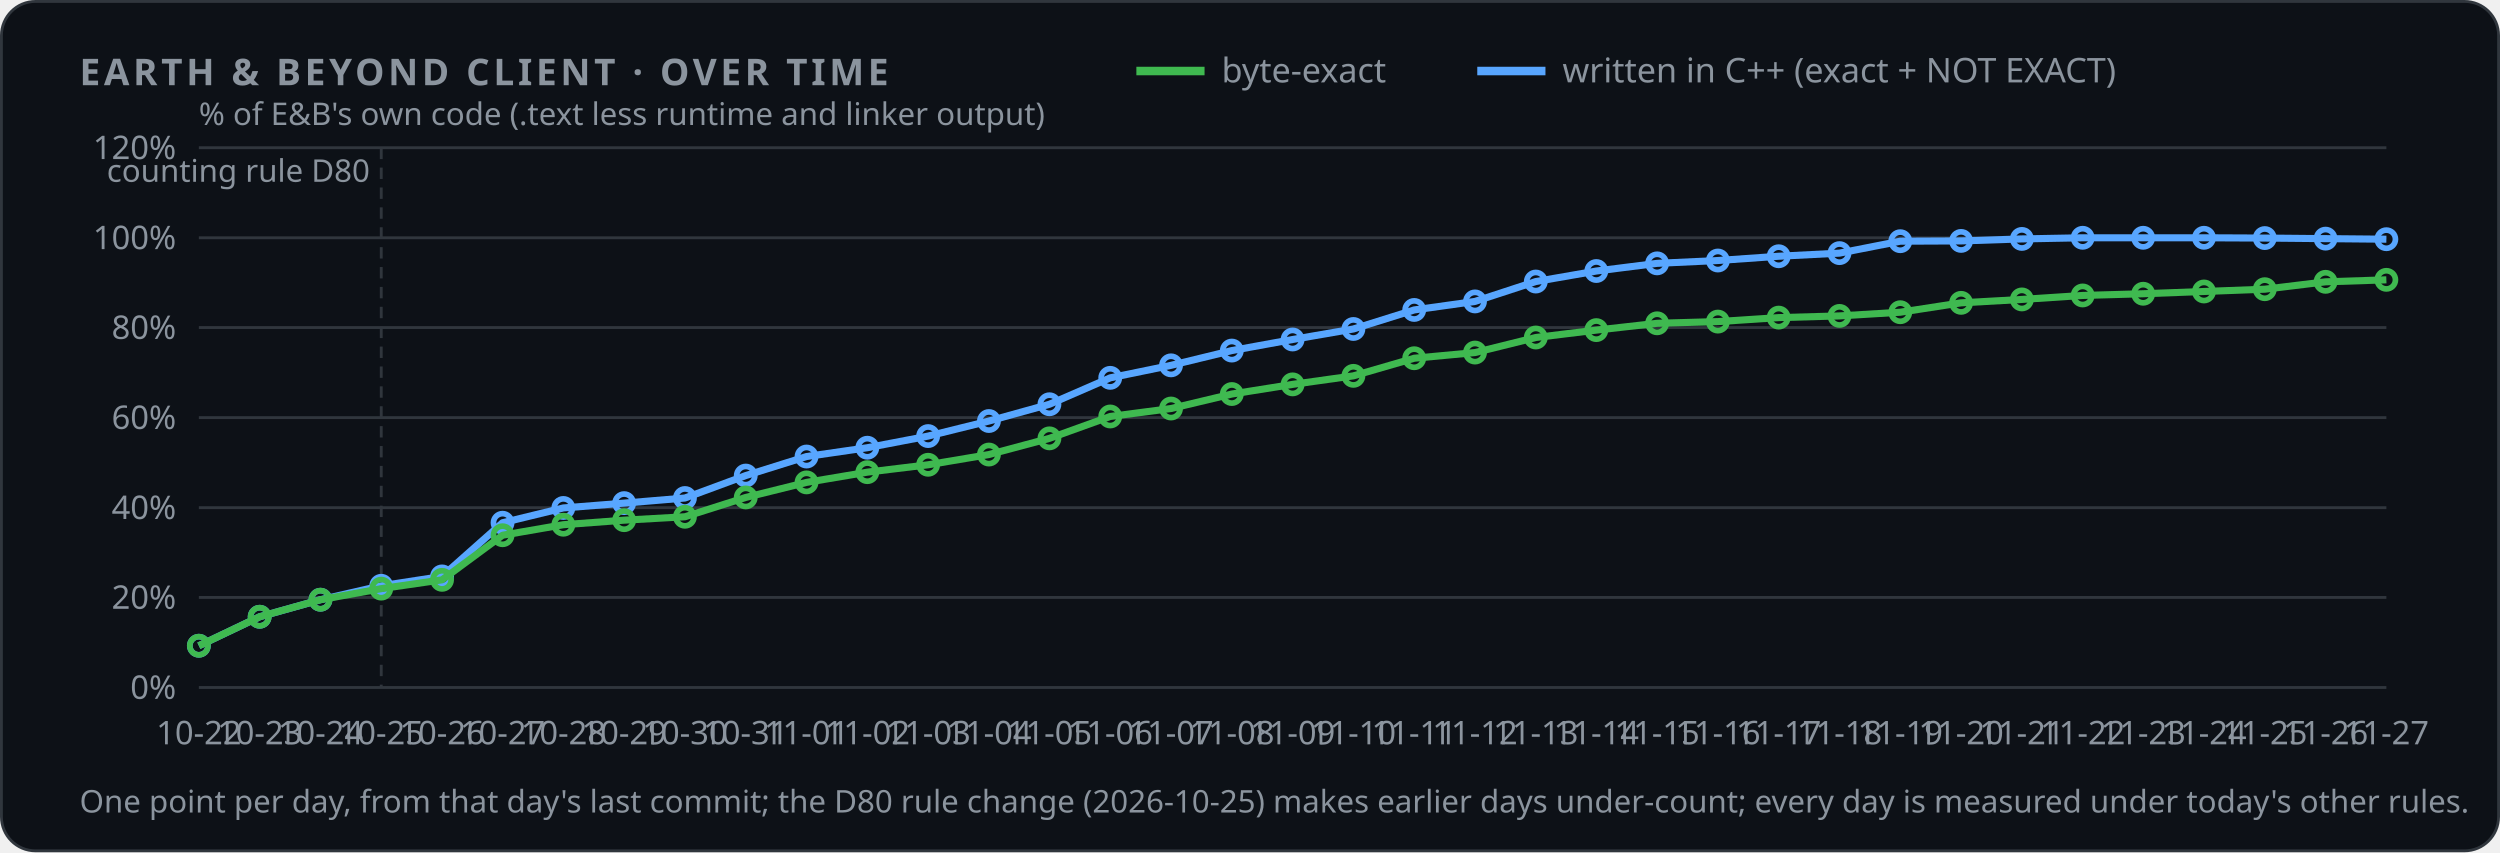
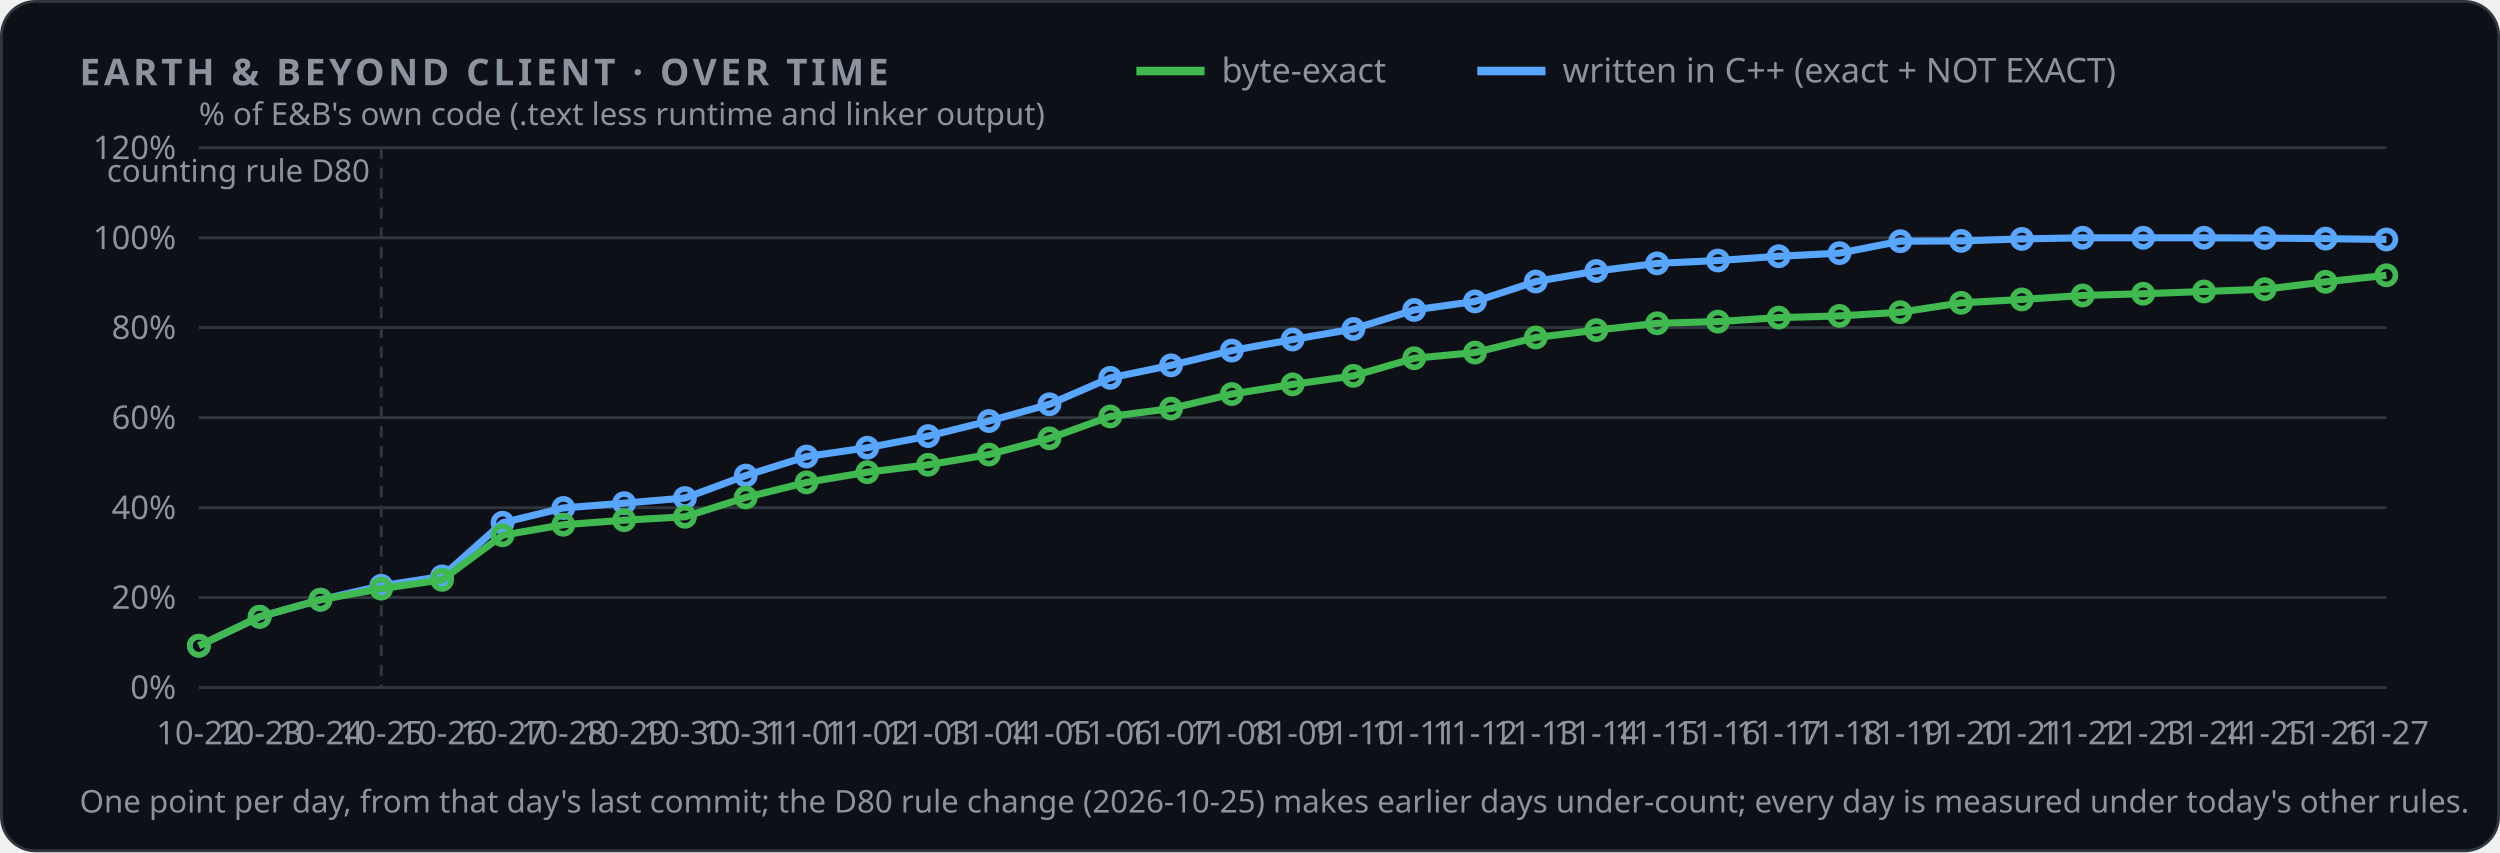
<svg xmlns="http://www.w3.org/2000/svg" width="880" height="300" viewBox="0 0 880 300" role="img" aria-labelledby="title desc">
  <style>
    .card { fill: #0d1117; stroke: #30363d; } .strong { fill: #f0f6fc; } .muted { fill: #8b949e; }
    .grid { stroke: #30363d; } .up { fill: #3fb950; } .down { fill: #f85149; }
    .s-exact { fill: #3fb950; } .s-notexact { fill: #d29922; } .s-stub { fill: #a371f7; }
    .s-third { fill: #238636; } .s-linker { fill: #1b4d2b; } .s-unattr { fill: #30363d; }
    .l-exact { stroke: #3fb950; } .l-written { stroke: #58a6ff; }
    @media (prefers-color-scheme: light) {
      .card { fill: #ffffff; stroke: #d0d7de; } .strong { fill: #1f2328; } .muted { fill: #59636e; }
      .grid { stroke: #d0d7de; } .up { fill: #1a7f37; } .down { fill: #cf222e; }
      .s-exact { fill: #1a7f37; } .s-third { fill: #4ac26b; } .s-linker { fill: #aceebb; } .s-unattr { fill: #d0d7de; }
      .l-exact { stroke: #1a7f37; } .l-written { stroke: #0969da; }
    }
  </style>
  <rect class="card" x="0.5" y="0.5" width="879" height="299" rx="12" />
  <g font-family="-apple-system,BlinkMacSystemFont,'Segoe UI','Noto Sans',Helvetica,Arial,sans-serif">
    <text x="28" y="30" class="muted" font-size="13" font-weight="600" letter-spacing="1.3">EARTH &amp; BEYOND CLIENT · OVER TIME</text>
    <line x1="400" x2="424" y1="25" y2="25" class="l-exact" stroke-width="3" />
    <text x="430" y="29" class="muted" font-size="12">byte-exact</text>
    <line x1="520" x2="544" y1="25" y2="25" class="l-written" stroke-width="3" />
    <text x="550" y="29" class="muted" font-size="12">written in C++ (exact + NOT EXACT)</text>
    <text x="70" y="44" class="muted" font-size="11">% of E&amp;B's own code (.text less runtime and linker output)</text>
    <line x1="70" x2="840" y1="242.0" y2="242.0" class="grid" />
    <text x="62" y="246.0" class="muted" font-size="11.5" text-anchor="end">0%</text>
    <line x1="70" x2="840" y1="210.3" y2="210.3" class="grid" />
    <text x="62" y="214.3" class="muted" font-size="11.5" text-anchor="end">20%</text>
    <line x1="70" x2="840" y1="178.7" y2="178.7" class="grid" />
    <text x="62" y="182.7" class="muted" font-size="11.5" text-anchor="end">40%</text>
    <line x1="70" x2="840" y1="147.0" y2="147.0" class="grid" />
    <text x="62" y="151.0" class="muted" font-size="11.5" text-anchor="end">60%</text>
    <line x1="70" x2="840" y1="115.3" y2="115.3" class="grid" />
    <text x="62" y="119.3" class="muted" font-size="11.5" text-anchor="end">80%</text>
    <line x1="70" x2="840" y1="83.7" y2="83.7" class="grid" />
    <text x="62" y="87.7" class="muted" font-size="11.5" text-anchor="end">100%</text>
    <line x1="70" x2="840" y1="52.0" y2="52.0" class="grid" />
    <text x="62" y="56.0" class="muted" font-size="11.5" text-anchor="end">120%</text>
    <text x="70.0" y="262" class="muted" font-size="11.5" text-anchor="middle">10-22</text>
    <text x="91.4" y="262" class="muted" font-size="11.5" text-anchor="middle">10-23</text>
    <text x="112.8" y="262" class="muted" font-size="11.5" text-anchor="middle">10-24</text>
    <text x="134.2" y="262" class="muted" font-size="11.5" text-anchor="middle">10-25</text>
    <text x="155.6" y="262" class="muted" font-size="11.5" text-anchor="middle">10-26</text>
    <text x="176.9" y="262" class="muted" font-size="11.5" text-anchor="middle">10-27</text>
    <text x="198.3" y="262" class="muted" font-size="11.5" text-anchor="middle">10-28</text>
    <text x="219.7" y="262" class="muted" font-size="11.5" text-anchor="middle">10-29</text>
    <text x="241.1" y="262" class="muted" font-size="11.5" text-anchor="middle">10-30</text>
    <text x="262.5" y="262" class="muted" font-size="11.5" text-anchor="middle">10-31</text>
    <text x="283.9" y="262" class="muted" font-size="11.5" text-anchor="middle">11-01</text>
    <text x="305.3" y="262" class="muted" font-size="11.5" text-anchor="middle">11-02</text>
    <text x="326.7" y="262" class="muted" font-size="11.5" text-anchor="middle">11-03</text>
    <text x="348.1" y="262" class="muted" font-size="11.5" text-anchor="middle">11-04</text>
    <text x="369.4" y="262" class="muted" font-size="11.5" text-anchor="middle">11-05</text>
    <text x="390.8" y="262" class="muted" font-size="11.5" text-anchor="middle">11-06</text>
    <text x="412.2" y="262" class="muted" font-size="11.5" text-anchor="middle">11-07</text>
    <text x="433.6" y="262" class="muted" font-size="11.5" text-anchor="middle">11-08</text>
    <text x="455.0" y="262" class="muted" font-size="11.5" text-anchor="middle">11-09</text>
    <text x="476.4" y="262" class="muted" font-size="11.5" text-anchor="middle">11-10</text>
    <text x="497.8" y="262" class="muted" font-size="11.5" text-anchor="middle">11-11</text>
    <text x="519.2" y="262" class="muted" font-size="11.5" text-anchor="middle">11-12</text>
    <text x="540.6" y="262" class="muted" font-size="11.5" text-anchor="middle">11-13</text>
    <text x="561.9" y="262" class="muted" font-size="11.5" text-anchor="middle">11-14</text>
    <text x="583.3" y="262" class="muted" font-size="11.5" text-anchor="middle">11-15</text>
    <text x="604.7" y="262" class="muted" font-size="11.5" text-anchor="middle">11-16</text>
    <text x="626.1" y="262" class="muted" font-size="11.5" text-anchor="middle">11-17</text>
    <text x="647.5" y="262" class="muted" font-size="11.5" text-anchor="middle">11-18</text>
    <text x="668.9" y="262" class="muted" font-size="11.5" text-anchor="middle">11-19</text>
    <text x="690.3" y="262" class="muted" font-size="11.5" text-anchor="middle">11-20</text>
    <text x="711.7" y="262" class="muted" font-size="11.5" text-anchor="middle">11-21</text>
    <text x="733.1" y="262" class="muted" font-size="11.5" text-anchor="middle">11-22</text>
    <text x="754.4" y="262" class="muted" font-size="11.5" text-anchor="middle">11-23</text>
    <text x="775.8" y="262" class="muted" font-size="11.5" text-anchor="middle">11-24</text>
    <text x="797.2" y="262" class="muted" font-size="11.5" text-anchor="middle">11-25</text>
    <text x="818.6" y="262" class="muted" font-size="11.5" text-anchor="middle">11-26</text>
    <text x="840.0" y="262" class="muted" font-size="11.5" text-anchor="middle">11-27</text>
    <line x1="134.2" x2="134.2" y1="52" y2="242" class="grid" stroke-dasharray="4 3" />
    <text x="130.2" y="64" class="muted" font-size="11" text-anchor="end">counting rule D80</text>
-     <polyline points="70.0,227.3 91.4,217.1 112.8,211.1 134.2,206.2 155.6,202.9 176.9,184.0 198.3,178.8 219.7,177.1 241.1,175.3 262.5,167.4 283.9,160.7 305.3,157.6 326.7,153.5 348.1,148.2 369.4,142.3 390.8,133.0 412.2,128.6 433.6,123.4 455.0,119.5 476.4,115.8 497.8,109.1 519.2,106.1 540.6,99.1 561.9,95.4 583.3,92.7 604.7,91.7 626.1,90.2 647.5,89.1 668.9,84.9 690.3,84.8 711.7,84.1 733.1,83.7 754.4,83.7 775.8,83.7 797.2,83.8 818.6,84.0 840.0,84.2" fill="none" class="l-written" stroke-width="2.5" stroke-linejoin="round" />
+     <polyline points="70.0,227.3 91.4,217.1 112.8,211.1 134.2,206.2 155.6,202.9 176.9,184.0 198.3,178.8 219.7,177.1 241.1,175.3 262.5,167.4 283.9,160.7 305.3,157.6 326.7,153.5 348.1,148.2 369.4,142.3 390.8,133.0 412.2,128.6 433.6,123.4 455.0,119.5 476.4,115.8 497.8,109.1 519.2,106.1 540.6,99.1 561.9,95.4 583.3,92.7 604.7,91.7 626.1,90.2 647.5,89.1 668.9,84.9 690.3,84.8 711.7,84.1 733.1,83.7 754.4,83.7 775.8,83.7 797.2,83.8 818.6,84.0 840.0,84.3" fill="none" class="l-written" stroke-width="2.5" stroke-linejoin="round" />
    <circle cx="70.0" cy="227.3" r="3.2" class="l-written" fill="none" stroke-width="2" />
    <circle cx="91.4" cy="217.1" r="3.2" class="l-written" fill="none" stroke-width="2" />
    <circle cx="112.8" cy="211.1" r="3.2" class="l-written" fill="none" stroke-width="2" />
    <circle cx="134.2" cy="206.2" r="3.2" class="l-written" fill="none" stroke-width="2" />
    <circle cx="155.6" cy="202.9" r="3.2" class="l-written" fill="none" stroke-width="2" />
    <circle cx="176.9" cy="184.0" r="3.2" class="l-written" fill="none" stroke-width="2" />
    <circle cx="198.3" cy="178.8" r="3.2" class="l-written" fill="none" stroke-width="2" />
    <circle cx="219.7" cy="177.1" r="3.2" class="l-written" fill="none" stroke-width="2" />
    <circle cx="241.1" cy="175.3" r="3.2" class="l-written" fill="none" stroke-width="2" />
    <circle cx="262.5" cy="167.4" r="3.2" class="l-written" fill="none" stroke-width="2" />
    <circle cx="283.9" cy="160.7" r="3.2" class="l-written" fill="none" stroke-width="2" />
    <circle cx="305.3" cy="157.6" r="3.2" class="l-written" fill="none" stroke-width="2" />
    <circle cx="326.7" cy="153.5" r="3.2" class="l-written" fill="none" stroke-width="2" />
    <circle cx="348.1" cy="148.2" r="3.2" class="l-written" fill="none" stroke-width="2" />
    <circle cx="369.4" cy="142.3" r="3.2" class="l-written" fill="none" stroke-width="2" />
    <circle cx="390.8" cy="133.0" r="3.2" class="l-written" fill="none" stroke-width="2" />
    <circle cx="412.2" cy="128.6" r="3.2" class="l-written" fill="none" stroke-width="2" />
    <circle cx="433.6" cy="123.4" r="3.2" class="l-written" fill="none" stroke-width="2" />
    <circle cx="455.0" cy="119.5" r="3.2" class="l-written" fill="none" stroke-width="2" />
    <circle cx="476.4" cy="115.8" r="3.2" class="l-written" fill="none" stroke-width="2" />
    <circle cx="497.8" cy="109.1" r="3.2" class="l-written" fill="none" stroke-width="2" />
    <circle cx="519.2" cy="106.1" r="3.2" class="l-written" fill="none" stroke-width="2" />
    <circle cx="540.6" cy="99.1" r="3.2" class="l-written" fill="none" stroke-width="2" />
    <circle cx="561.9" cy="95.4" r="3.2" class="l-written" fill="none" stroke-width="2" />
    <circle cx="583.3" cy="92.7" r="3.2" class="l-written" fill="none" stroke-width="2" />
    <circle cx="604.7" cy="91.7" r="3.2" class="l-written" fill="none" stroke-width="2" />
    <circle cx="626.1" cy="90.2" r="3.2" class="l-written" fill="none" stroke-width="2" />
    <circle cx="647.5" cy="89.1" r="3.2" class="l-written" fill="none" stroke-width="2" />
    <circle cx="668.9" cy="84.9" r="3.2" class="l-written" fill="none" stroke-width="2" />
    <circle cx="690.3" cy="84.8" r="3.2" class="l-written" fill="none" stroke-width="2" />
    <circle cx="711.7" cy="84.1" r="3.2" class="l-written" fill="none" stroke-width="2" />
    <circle cx="733.1" cy="83.7" r="3.2" class="l-written" fill="none" stroke-width="2" />
    <circle cx="754.4" cy="83.7" r="3.2" class="l-written" fill="none" stroke-width="2" />
    <circle cx="775.8" cy="83.7" r="3.2" class="l-written" fill="none" stroke-width="2" />
    <circle cx="797.2" cy="83.8" r="3.2" class="l-written" fill="none" stroke-width="2" />
    <circle cx="818.6" cy="84.0" r="3.2" class="l-written" fill="none" stroke-width="2" />
-     <circle cx="840.0" cy="84.2" r="3.2" class="l-written" fill="none" stroke-width="2" />
-     <polyline points="70.0,227.3 91.4,217.1 112.8,211.1 134.2,207.2 155.6,204.1 176.9,188.4 198.3,184.7 219.7,183.1 241.1,181.9 262.5,175.1 283.9,169.8 305.3,166.2 326.7,163.6 348.1,160.0 369.4,154.3 390.8,146.6 412.2,143.8 433.6,138.7 455.0,135.3 476.4,132.3 497.8,126.1 519.2,124.1 540.6,118.8 561.9,116.2 583.3,113.8 604.7,113.2 626.1,111.8 647.5,111.2 668.9,109.9 690.3,106.6 711.7,105.4 733.1,104.0 754.4,103.4 775.8,102.6 797.2,101.8 818.6,99.2 840.0,98.5" fill="none" class="l-exact" stroke-width="2.5" stroke-linejoin="round" />
+     <circle cx="840.0" cy="84.3" r="3.2" class="l-written" fill="none" stroke-width="2" />
+     <polyline points="70.0,227.3 91.4,217.1 112.8,211.1 134.2,207.2 155.6,204.1 176.9,188.4 198.3,184.7 219.7,183.1 241.1,181.9 262.5,175.1 283.9,169.8 305.3,166.2 326.7,163.6 348.1,160.0 369.4,154.3 390.8,146.6 412.2,143.8 433.6,138.7 455.0,135.3 476.4,132.3 497.8,126.1 519.2,124.1 540.6,118.8 561.9,116.2 583.3,113.8 604.7,113.2 626.1,111.8 647.5,111.2 668.9,109.9 690.3,106.6 711.7,105.4 733.1,104.0 754.4,103.4 775.8,102.6 797.2,101.8 818.6,99.2 840.0,96.9" fill="none" class="l-exact" stroke-width="2.5" stroke-linejoin="round" />
    <circle cx="70.0" cy="227.3" r="3.2" class="l-exact" fill="none" stroke-width="2" />
    <circle cx="91.4" cy="217.1" r="3.2" class="l-exact" fill="none" stroke-width="2" />
    <circle cx="112.8" cy="211.1" r="3.2" class="l-exact" fill="none" stroke-width="2" />
    <circle cx="134.2" cy="207.2" r="3.2" class="l-exact" fill="none" stroke-width="2" />
    <circle cx="155.6" cy="204.1" r="3.2" class="l-exact" fill="none" stroke-width="2" />
    <circle cx="176.9" cy="188.4" r="3.2" class="l-exact" fill="none" stroke-width="2" />
    <circle cx="198.3" cy="184.7" r="3.2" class="l-exact" fill="none" stroke-width="2" />
    <circle cx="219.7" cy="183.1" r="3.2" class="l-exact" fill="none" stroke-width="2" />
    <circle cx="241.1" cy="181.9" r="3.2" class="l-exact" fill="none" stroke-width="2" />
    <circle cx="262.5" cy="175.1" r="3.2" class="l-exact" fill="none" stroke-width="2" />
    <circle cx="283.9" cy="169.8" r="3.2" class="l-exact" fill="none" stroke-width="2" />
    <circle cx="305.3" cy="166.2" r="3.2" class="l-exact" fill="none" stroke-width="2" />
    <circle cx="326.7" cy="163.6" r="3.2" class="l-exact" fill="none" stroke-width="2" />
    <circle cx="348.1" cy="160.0" r="3.2" class="l-exact" fill="none" stroke-width="2" />
    <circle cx="369.4" cy="154.3" r="3.2" class="l-exact" fill="none" stroke-width="2" />
    <circle cx="390.8" cy="146.6" r="3.2" class="l-exact" fill="none" stroke-width="2" />
    <circle cx="412.2" cy="143.8" r="3.2" class="l-exact" fill="none" stroke-width="2" />
    <circle cx="433.6" cy="138.7" r="3.2" class="l-exact" fill="none" stroke-width="2" />
    <circle cx="455.0" cy="135.3" r="3.2" class="l-exact" fill="none" stroke-width="2" />
    <circle cx="476.4" cy="132.3" r="3.2" class="l-exact" fill="none" stroke-width="2" />
    <circle cx="497.8" cy="126.1" r="3.2" class="l-exact" fill="none" stroke-width="2" />
    <circle cx="519.2" cy="124.1" r="3.2" class="l-exact" fill="none" stroke-width="2" />
    <circle cx="540.6" cy="118.8" r="3.2" class="l-exact" fill="none" stroke-width="2" />
    <circle cx="561.9" cy="116.2" r="3.2" class="l-exact" fill="none" stroke-width="2" />
    <circle cx="583.3" cy="113.8" r="3.2" class="l-exact" fill="none" stroke-width="2" />
    <circle cx="604.7" cy="113.2" r="3.2" class="l-exact" fill="none" stroke-width="2" />
    <circle cx="626.1" cy="111.8" r="3.2" class="l-exact" fill="none" stroke-width="2" />
    <circle cx="647.5" cy="111.2" r="3.2" class="l-exact" fill="none" stroke-width="2" />
    <circle cx="668.9" cy="109.9" r="3.2" class="l-exact" fill="none" stroke-width="2" />
    <circle cx="690.3" cy="106.6" r="3.2" class="l-exact" fill="none" stroke-width="2" />
    <circle cx="711.7" cy="105.4" r="3.2" class="l-exact" fill="none" stroke-width="2" />
    <circle cx="733.1" cy="104.0" r="3.2" class="l-exact" fill="none" stroke-width="2" />
    <circle cx="754.4" cy="103.4" r="3.2" class="l-exact" fill="none" stroke-width="2" />
    <circle cx="775.8" cy="102.6" r="3.2" class="l-exact" fill="none" stroke-width="2" />
    <circle cx="797.2" cy="101.8" r="3.2" class="l-exact" fill="none" stroke-width="2" />
    <circle cx="818.6" cy="99.2" r="3.2" class="l-exact" fill="none" stroke-width="2" />
-     <circle cx="840.0" cy="98.5" r="3.2" class="l-exact" fill="none" stroke-width="2" />
+     <circle cx="840.0" cy="96.9" r="3.2" class="l-exact" fill="none" stroke-width="2" />
    <text x="28" y="286" class="muted" font-size="11">One point per day, from that day's last commit; the D80 rule change (2026-10-25) makes earlier days under-count; every day is measured under today's other rules.</text>
  </g>
</svg>
